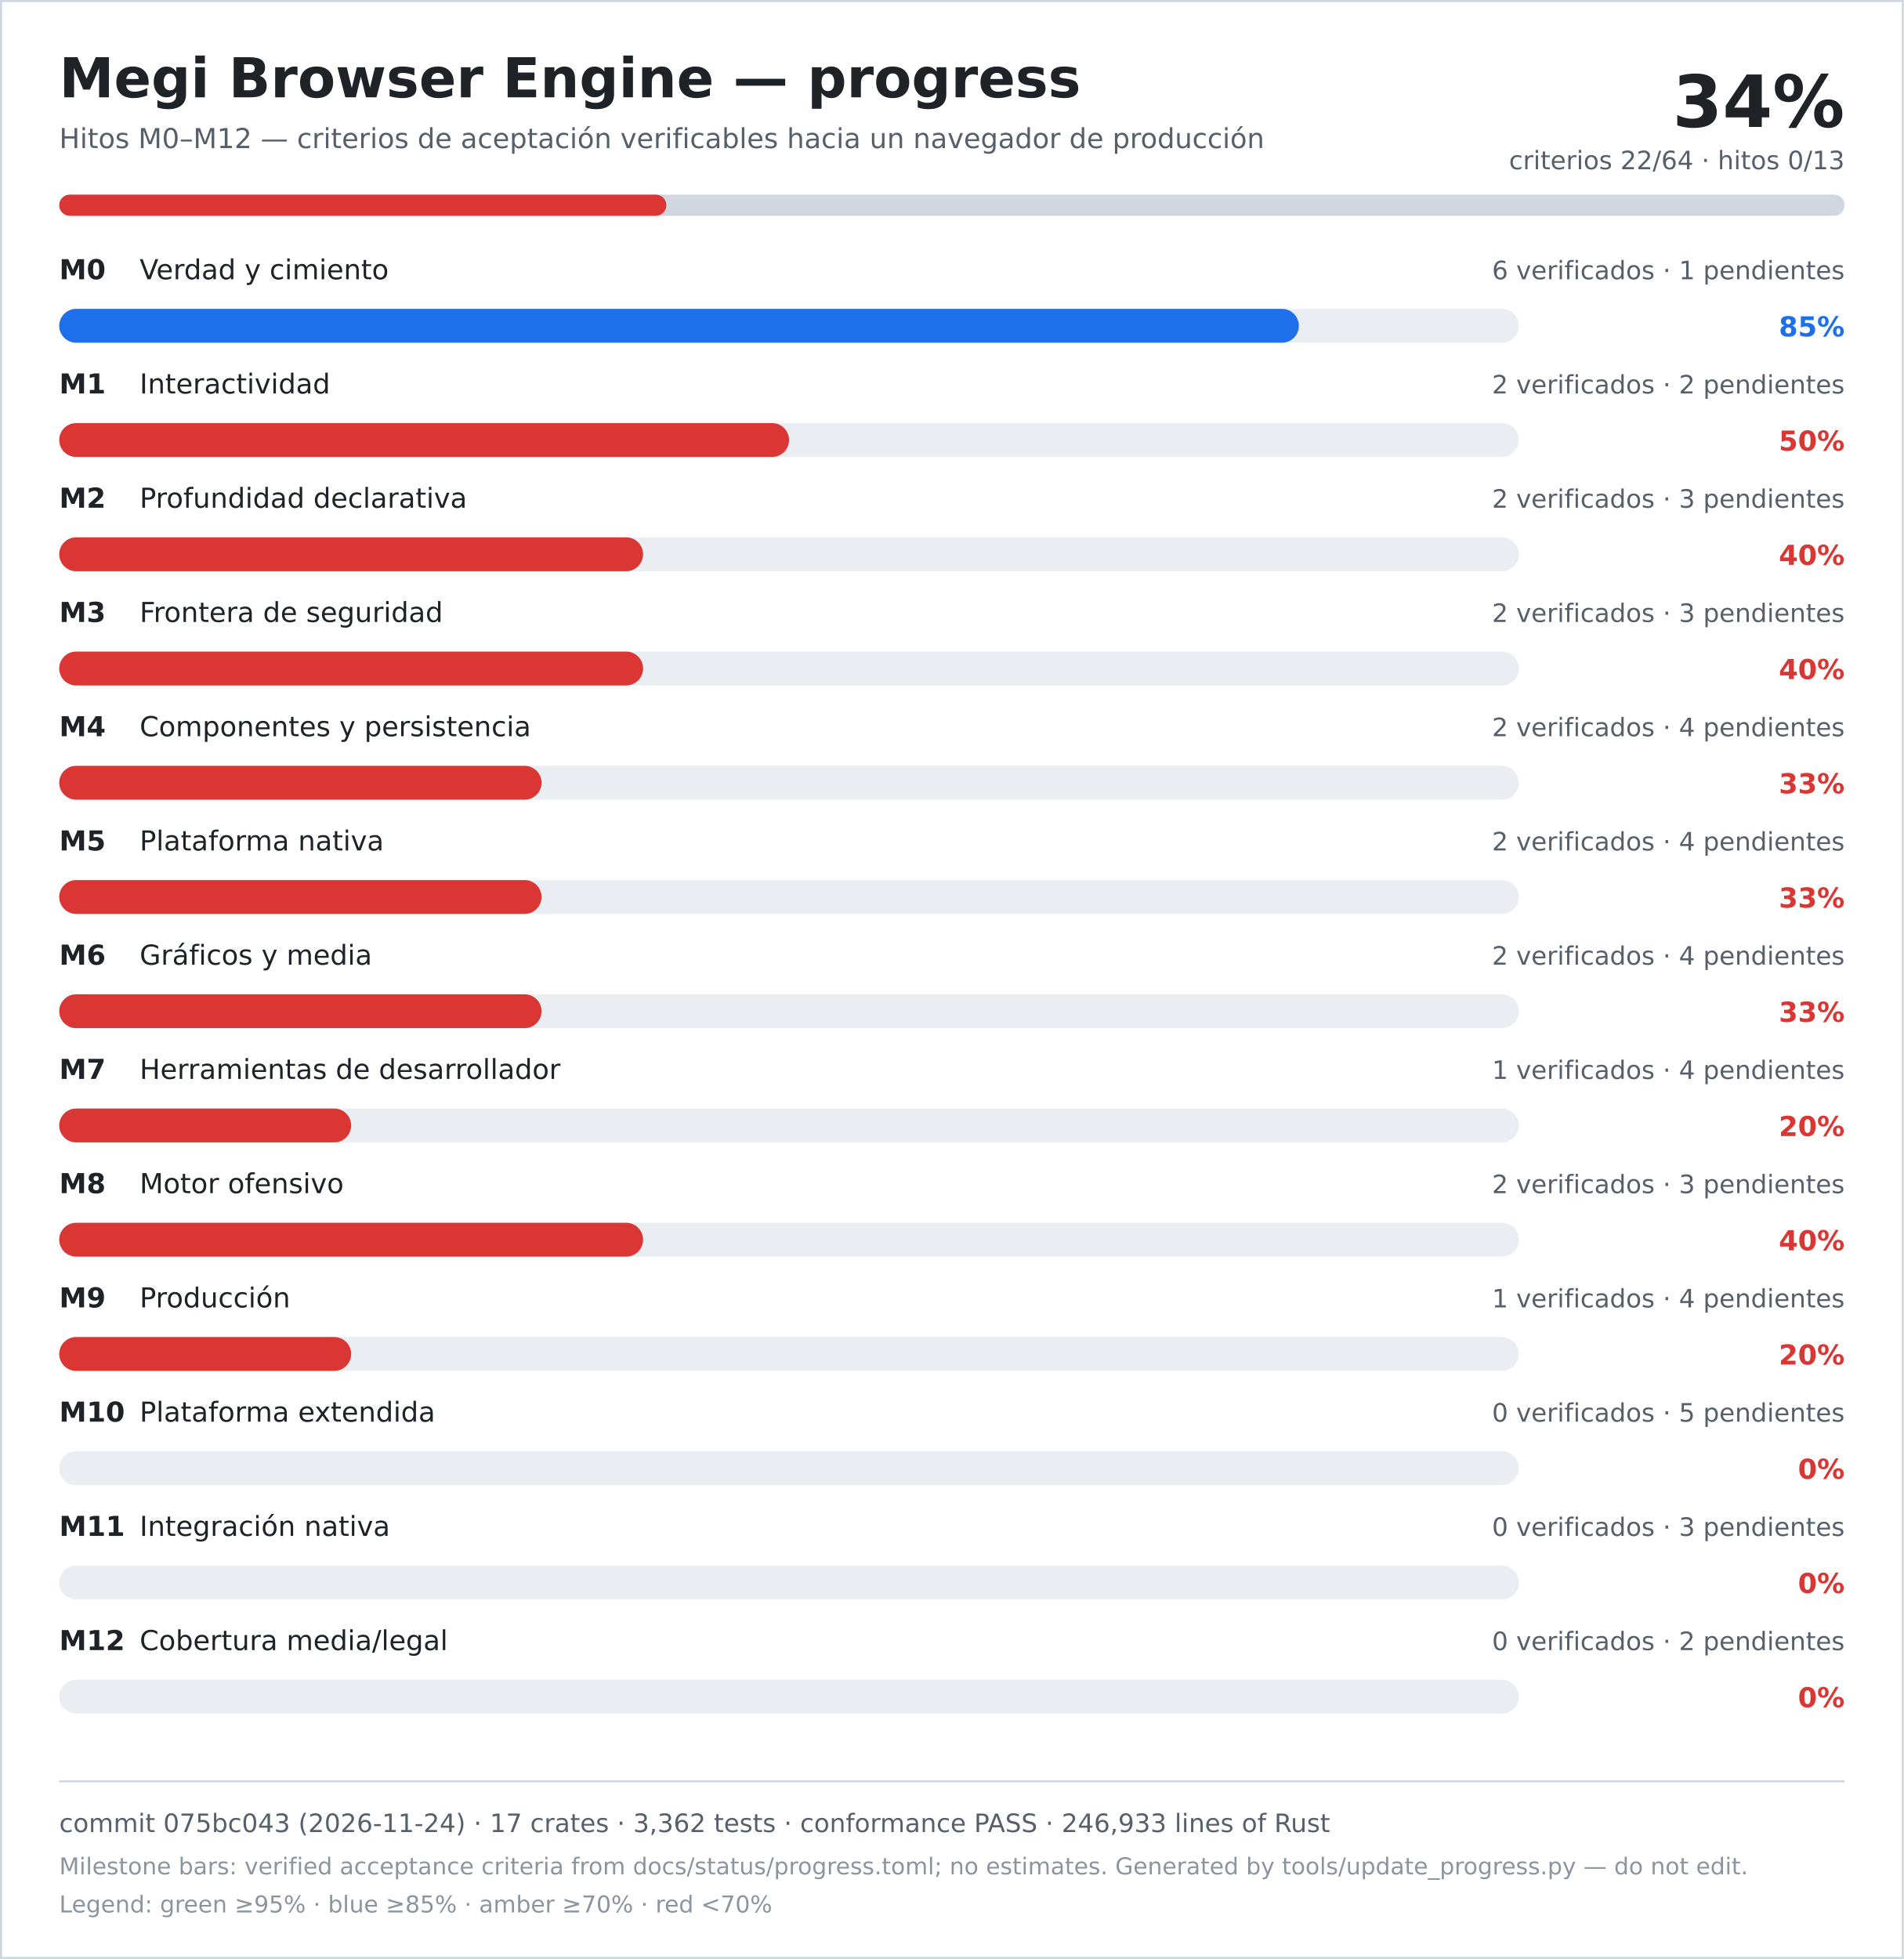
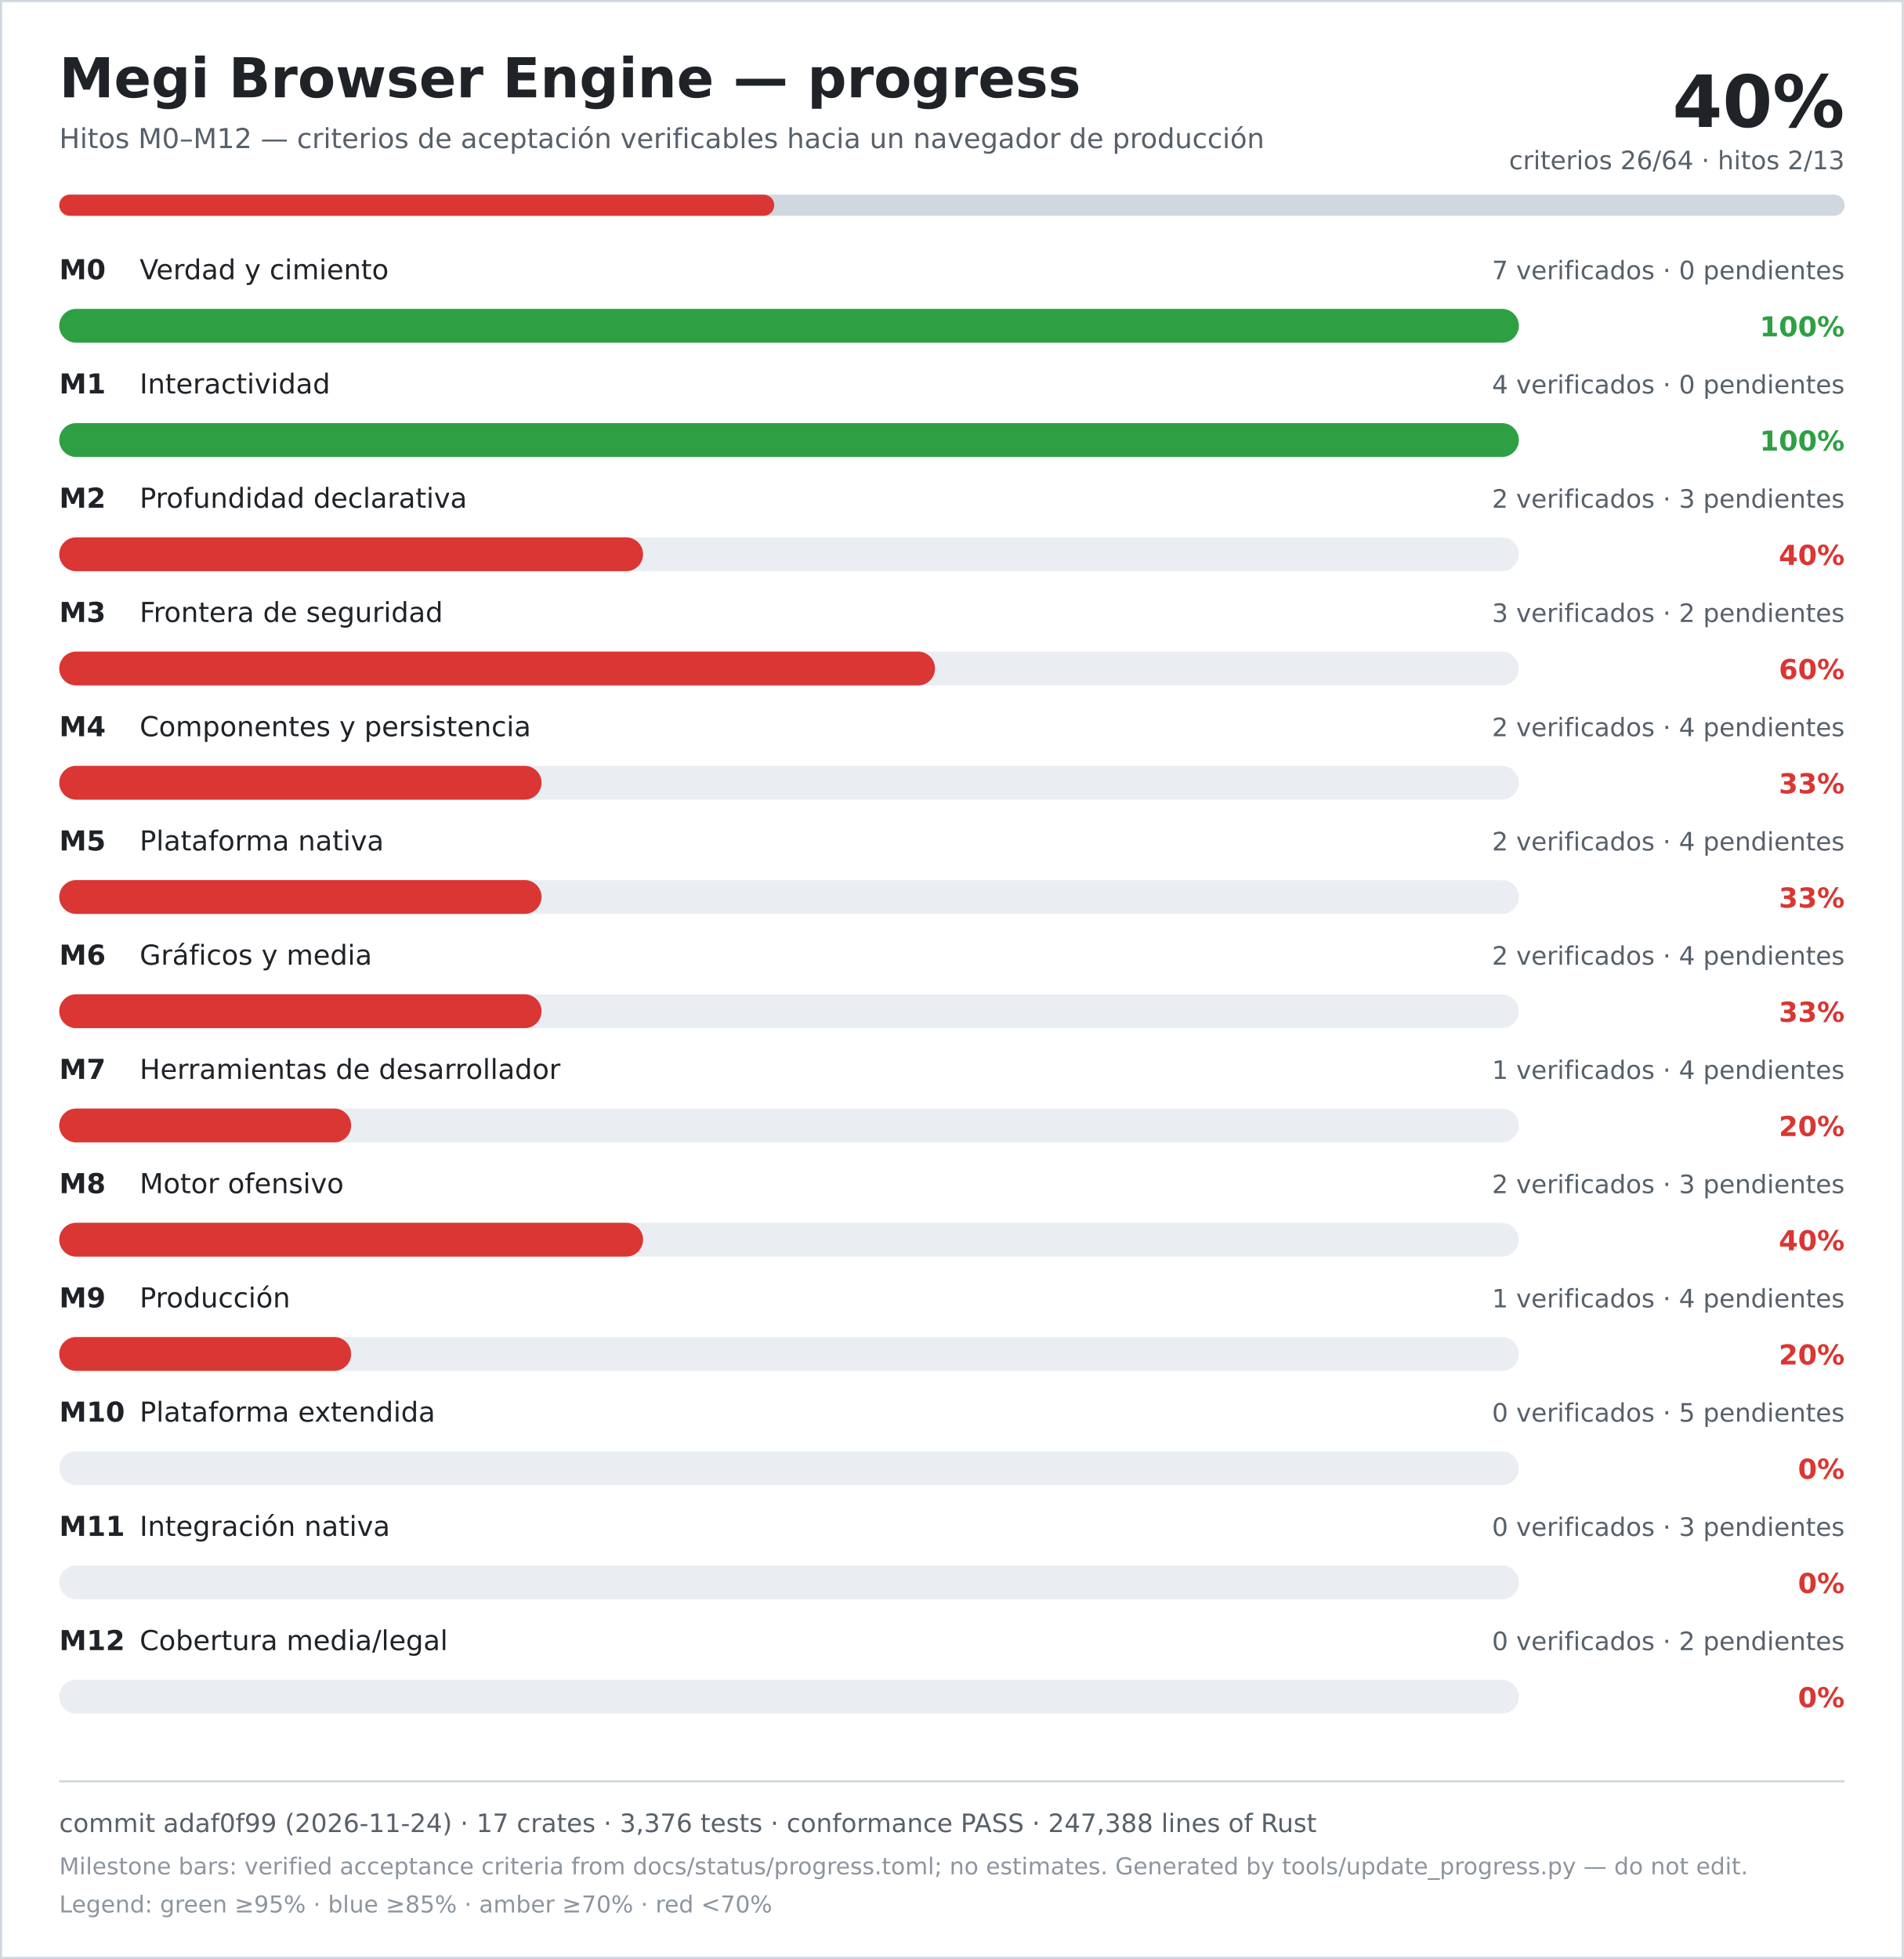
<svg xmlns="http://www.w3.org/2000/svg" width="900" height="926" viewBox="0 0 900 926" role="img" aria-labelledby="title desc">
  <rect width="900" height="926" fill="#ffffff" />
  <rect x="0.5" y="0.5" width="899" height="925" fill="none" stroke="#d0d7de" />
  <text x="28" y="46" font-family="DejaVu Sans, Verdana, sans-serif" font-size="26" font-weight="700" fill="#1f2328">Megi Browser Engine — progress</text>
  <text x="28" y="70" font-family="DejaVu Sans, Verdana, sans-serif" font-size="13" fill="#57606a">Hitos M0–M12 — criterios de aceptación verificables hacia un navegador de producción</text>
-   <text x="872" y="60" text-anchor="end" font-family="DejaVu Sans, Verdana, sans-serif" font-size="34" font-weight="700" fill="#1f2328">34%</text>
-   <text x="872" y="80" text-anchor="end" font-family="DejaVu Sans, Verdana, sans-serif" font-size="12" fill="#57606a">criterios 22/64 · hitos 0/13</text>
+   <text x="872" y="60" text-anchor="end" font-family="DejaVu Sans, Verdana, sans-serif" font-size="34" font-weight="700" fill="#1f2328">40%</text>
+   <text x="872" y="80" text-anchor="end" font-family="DejaVu Sans, Verdana, sans-serif" font-size="12" fill="#57606a">criterios 26/64 · hitos 2/13</text>
  <rect x="28" y="92" width="844" height="10" rx="5" fill="#d0d7de" />
-   <rect x="28" y="92" width="287" height="10" rx="5" fill="#da3633" />
+   <rect x="28" y="92" width="338" height="10" rx="5" fill="#da3633" />
  <text x="28" y="132" font-family="DejaVu Sans, Verdana, sans-serif" font-size="13" font-weight="700" fill="#1f2328">M0</text>
  <text x="66" y="132" font-family="DejaVu Sans, Verdana, sans-serif" font-size="13" fill="#1f2328">Verdad y cimiento</text>
-   <text x="872" y="132" text-anchor="end" font-family="DejaVu Sans, Verdana, sans-serif" font-size="12" fill="#57606a">6 verificados · 1 pendientes</text>
+   <text x="872" y="132" text-anchor="end" font-family="DejaVu Sans, Verdana, sans-serif" font-size="12" fill="#57606a">7 verificados · 0 pendientes</text>
  <rect x="28" y="146" width="690" height="16" rx="8" fill="#eaeef2" />
-   <rect x="28" y="146" width="586" height="16" rx="8" fill="#1f6feb" />
-   <text x="872" y="159" text-anchor="end" font-family="DejaVu Sans, Verdana, sans-serif" font-size="13" font-weight="700" fill="#1f6feb">85%</text>
+   <rect x="28" y="146" width="690" height="16" rx="8" fill="#2ea043" />
+   <text x="872" y="159" text-anchor="end" font-family="DejaVu Sans, Verdana, sans-serif" font-size="13" font-weight="700" fill="#2ea043">100%</text>
  <text x="28" y="186" font-family="DejaVu Sans, Verdana, sans-serif" font-size="13" font-weight="700" fill="#1f2328">M1</text>
  <text x="66" y="186" font-family="DejaVu Sans, Verdana, sans-serif" font-size="13" fill="#1f2328">Interactividad</text>
-   <text x="872" y="186" text-anchor="end" font-family="DejaVu Sans, Verdana, sans-serif" font-size="12" fill="#57606a">2 verificados · 2 pendientes</text>
+   <text x="872" y="186" text-anchor="end" font-family="DejaVu Sans, Verdana, sans-serif" font-size="12" fill="#57606a">4 verificados · 0 pendientes</text>
  <rect x="28" y="200" width="690" height="16" rx="8" fill="#eaeef2" />
-   <rect x="28" y="200" width="345" height="16" rx="8" fill="#da3633" />
-   <text x="872" y="213" text-anchor="end" font-family="DejaVu Sans, Verdana, sans-serif" font-size="13" font-weight="700" fill="#da3633">50%</text>
+   <rect x="28" y="200" width="690" height="16" rx="8" fill="#2ea043" />
+   <text x="872" y="213" text-anchor="end" font-family="DejaVu Sans, Verdana, sans-serif" font-size="13" font-weight="700" fill="#2ea043">100%</text>
  <text x="28" y="240" font-family="DejaVu Sans, Verdana, sans-serif" font-size="13" font-weight="700" fill="#1f2328">M2</text>
  <text x="66" y="240" font-family="DejaVu Sans, Verdana, sans-serif" font-size="13" fill="#1f2328">Profundidad declarativa</text>
  <text x="872" y="240" text-anchor="end" font-family="DejaVu Sans, Verdana, sans-serif" font-size="12" fill="#57606a">2 verificados · 3 pendientes</text>
  <rect x="28" y="254" width="690" height="16" rx="8" fill="#eaeef2" />
  <rect x="28" y="254" width="276" height="16" rx="8" fill="#da3633" />
  <text x="872" y="267" text-anchor="end" font-family="DejaVu Sans, Verdana, sans-serif" font-size="13" font-weight="700" fill="#da3633">40%</text>
  <text x="28" y="294" font-family="DejaVu Sans, Verdana, sans-serif" font-size="13" font-weight="700" fill="#1f2328">M3</text>
  <text x="66" y="294" font-family="DejaVu Sans, Verdana, sans-serif" font-size="13" fill="#1f2328">Frontera de seguridad</text>
-   <text x="872" y="294" text-anchor="end" font-family="DejaVu Sans, Verdana, sans-serif" font-size="12" fill="#57606a">2 verificados · 3 pendientes</text>
+   <text x="872" y="294" text-anchor="end" font-family="DejaVu Sans, Verdana, sans-serif" font-size="12" fill="#57606a">3 verificados · 2 pendientes</text>
  <rect x="28" y="308" width="690" height="16" rx="8" fill="#eaeef2" />
-   <rect x="28" y="308" width="276" height="16" rx="8" fill="#da3633" />
-   <text x="872" y="321" text-anchor="end" font-family="DejaVu Sans, Verdana, sans-serif" font-size="13" font-weight="700" fill="#da3633">40%</text>
+   <rect x="28" y="308" width="414" height="16" rx="8" fill="#da3633" />
+   <text x="872" y="321" text-anchor="end" font-family="DejaVu Sans, Verdana, sans-serif" font-size="13" font-weight="700" fill="#da3633">60%</text>
  <text x="28" y="348" font-family="DejaVu Sans, Verdana, sans-serif" font-size="13" font-weight="700" fill="#1f2328">M4</text>
  <text x="66" y="348" font-family="DejaVu Sans, Verdana, sans-serif" font-size="13" fill="#1f2328">Componentes y persistencia</text>
  <text x="872" y="348" text-anchor="end" font-family="DejaVu Sans, Verdana, sans-serif" font-size="12" fill="#57606a">2 verificados · 4 pendientes</text>
  <rect x="28" y="362" width="690" height="16" rx="8" fill="#eaeef2" />
  <rect x="28" y="362" width="228" height="16" rx="8" fill="#da3633" />
  <text x="872" y="375" text-anchor="end" font-family="DejaVu Sans, Verdana, sans-serif" font-size="13" font-weight="700" fill="#da3633">33%</text>
  <text x="28" y="402" font-family="DejaVu Sans, Verdana, sans-serif" font-size="13" font-weight="700" fill="#1f2328">M5</text>
  <text x="66" y="402" font-family="DejaVu Sans, Verdana, sans-serif" font-size="13" fill="#1f2328">Plataforma nativa</text>
  <text x="872" y="402" text-anchor="end" font-family="DejaVu Sans, Verdana, sans-serif" font-size="12" fill="#57606a">2 verificados · 4 pendientes</text>
  <rect x="28" y="416" width="690" height="16" rx="8" fill="#eaeef2" />
  <rect x="28" y="416" width="228" height="16" rx="8" fill="#da3633" />
  <text x="872" y="429" text-anchor="end" font-family="DejaVu Sans, Verdana, sans-serif" font-size="13" font-weight="700" fill="#da3633">33%</text>
  <text x="28" y="456" font-family="DejaVu Sans, Verdana, sans-serif" font-size="13" font-weight="700" fill="#1f2328">M6</text>
  <text x="66" y="456" font-family="DejaVu Sans, Verdana, sans-serif" font-size="13" fill="#1f2328">Gráficos y media</text>
  <text x="872" y="456" text-anchor="end" font-family="DejaVu Sans, Verdana, sans-serif" font-size="12" fill="#57606a">2 verificados · 4 pendientes</text>
  <rect x="28" y="470" width="690" height="16" rx="8" fill="#eaeef2" />
  <rect x="28" y="470" width="228" height="16" rx="8" fill="#da3633" />
  <text x="872" y="483" text-anchor="end" font-family="DejaVu Sans, Verdana, sans-serif" font-size="13" font-weight="700" fill="#da3633">33%</text>
  <text x="28" y="510" font-family="DejaVu Sans, Verdana, sans-serif" font-size="13" font-weight="700" fill="#1f2328">M7</text>
  <text x="66" y="510" font-family="DejaVu Sans, Verdana, sans-serif" font-size="13" fill="#1f2328">Herramientas de desarrollador</text>
  <text x="872" y="510" text-anchor="end" font-family="DejaVu Sans, Verdana, sans-serif" font-size="12" fill="#57606a">1 verificados · 4 pendientes</text>
  <rect x="28" y="524" width="690" height="16" rx="8" fill="#eaeef2" />
  <rect x="28" y="524" width="138" height="16" rx="8" fill="#da3633" />
  <text x="872" y="537" text-anchor="end" font-family="DejaVu Sans, Verdana, sans-serif" font-size="13" font-weight="700" fill="#da3633">20%</text>
  <text x="28" y="564" font-family="DejaVu Sans, Verdana, sans-serif" font-size="13" font-weight="700" fill="#1f2328">M8</text>
  <text x="66" y="564" font-family="DejaVu Sans, Verdana, sans-serif" font-size="13" fill="#1f2328">Motor ofensivo</text>
  <text x="872" y="564" text-anchor="end" font-family="DejaVu Sans, Verdana, sans-serif" font-size="12" fill="#57606a">2 verificados · 3 pendientes</text>
  <rect x="28" y="578" width="690" height="16" rx="8" fill="#eaeef2" />
  <rect x="28" y="578" width="276" height="16" rx="8" fill="#da3633" />
  <text x="872" y="591" text-anchor="end" font-family="DejaVu Sans, Verdana, sans-serif" font-size="13" font-weight="700" fill="#da3633">40%</text>
  <text x="28" y="618" font-family="DejaVu Sans, Verdana, sans-serif" font-size="13" font-weight="700" fill="#1f2328">M9</text>
  <text x="66" y="618" font-family="DejaVu Sans, Verdana, sans-serif" font-size="13" fill="#1f2328">Producción</text>
  <text x="872" y="618" text-anchor="end" font-family="DejaVu Sans, Verdana, sans-serif" font-size="12" fill="#57606a">1 verificados · 4 pendientes</text>
  <rect x="28" y="632" width="690" height="16" rx="8" fill="#eaeef2" />
  <rect x="28" y="632" width="138" height="16" rx="8" fill="#da3633" />
  <text x="872" y="645" text-anchor="end" font-family="DejaVu Sans, Verdana, sans-serif" font-size="13" font-weight="700" fill="#da3633">20%</text>
  <text x="28" y="672" font-family="DejaVu Sans, Verdana, sans-serif" font-size="13" font-weight="700" fill="#1f2328">M10</text>
  <text x="66" y="672" font-family="DejaVu Sans, Verdana, sans-serif" font-size="13" fill="#1f2328">Plataforma extendida</text>
  <text x="872" y="672" text-anchor="end" font-family="DejaVu Sans, Verdana, sans-serif" font-size="12" fill="#57606a">0 verificados · 5 pendientes</text>
  <rect x="28" y="686" width="690" height="16" rx="8" fill="#eaeef2" />
  <rect x="28" y="686" width="0" height="16" rx="8" fill="#da3633" />
  <text x="872" y="699" text-anchor="end" font-family="DejaVu Sans, Verdana, sans-serif" font-size="13" font-weight="700" fill="#da3633">0%</text>
  <text x="28" y="726" font-family="DejaVu Sans, Verdana, sans-serif" font-size="13" font-weight="700" fill="#1f2328">M11</text>
  <text x="66" y="726" font-family="DejaVu Sans, Verdana, sans-serif" font-size="13" fill="#1f2328">Integración nativa</text>
  <text x="872" y="726" text-anchor="end" font-family="DejaVu Sans, Verdana, sans-serif" font-size="12" fill="#57606a">0 verificados · 3 pendientes</text>
  <rect x="28" y="740" width="690" height="16" rx="8" fill="#eaeef2" />
  <rect x="28" y="740" width="0" height="16" rx="8" fill="#da3633" />
  <text x="872" y="753" text-anchor="end" font-family="DejaVu Sans, Verdana, sans-serif" font-size="13" font-weight="700" fill="#da3633">0%</text>
  <text x="28" y="780" font-family="DejaVu Sans, Verdana, sans-serif" font-size="13" font-weight="700" fill="#1f2328">M12</text>
  <text x="66" y="780" font-family="DejaVu Sans, Verdana, sans-serif" font-size="13" fill="#1f2328">Cobertura media/legal</text>
  <text x="872" y="780" text-anchor="end" font-family="DejaVu Sans, Verdana, sans-serif" font-size="12" fill="#57606a">0 verificados · 2 pendientes</text>
  <rect x="28" y="794" width="690" height="16" rx="8" fill="#eaeef2" />
  <rect x="28" y="794" width="0" height="16" rx="8" fill="#da3633" />
  <text x="872" y="807" text-anchor="end" font-family="DejaVu Sans, Verdana, sans-serif" font-size="13" font-weight="700" fill="#da3633">0%</text>
  <line x1="28" y1="842" x2="872" y2="842" stroke="#d0d7de" />
-   <text x="28" y="866" font-family="DejaVu Sans, Verdana, sans-serif" font-size="12" fill="#57606a">commit 075bc043 (2026-11-24) · 17 crates · 3,362 tests · conformance PASS · 246,933 lines of Rust</text>
+   <text x="28" y="866" font-family="DejaVu Sans, Verdana, sans-serif" font-size="12" fill="#57606a">commit adaf0f99 (2026-11-24) · 17 crates · 3,376 tests · conformance PASS · 247,388 lines of Rust</text>
  <text x="28" y="886" font-family="DejaVu Sans, Verdana, sans-serif" font-size="11" fill="#8c959f">Milestone bars: verified acceptance criteria from docs/status/progress.toml; no estimates. Generated by tools/update_progress.py — do not edit.</text>
  <text x="28" y="904" font-family="DejaVu Sans, Verdana, sans-serif" font-size="11" fill="#8c959f">Legend: green ≥95% · blue ≥85% · amber ≥70% · red &lt;70%</text>
</svg>
